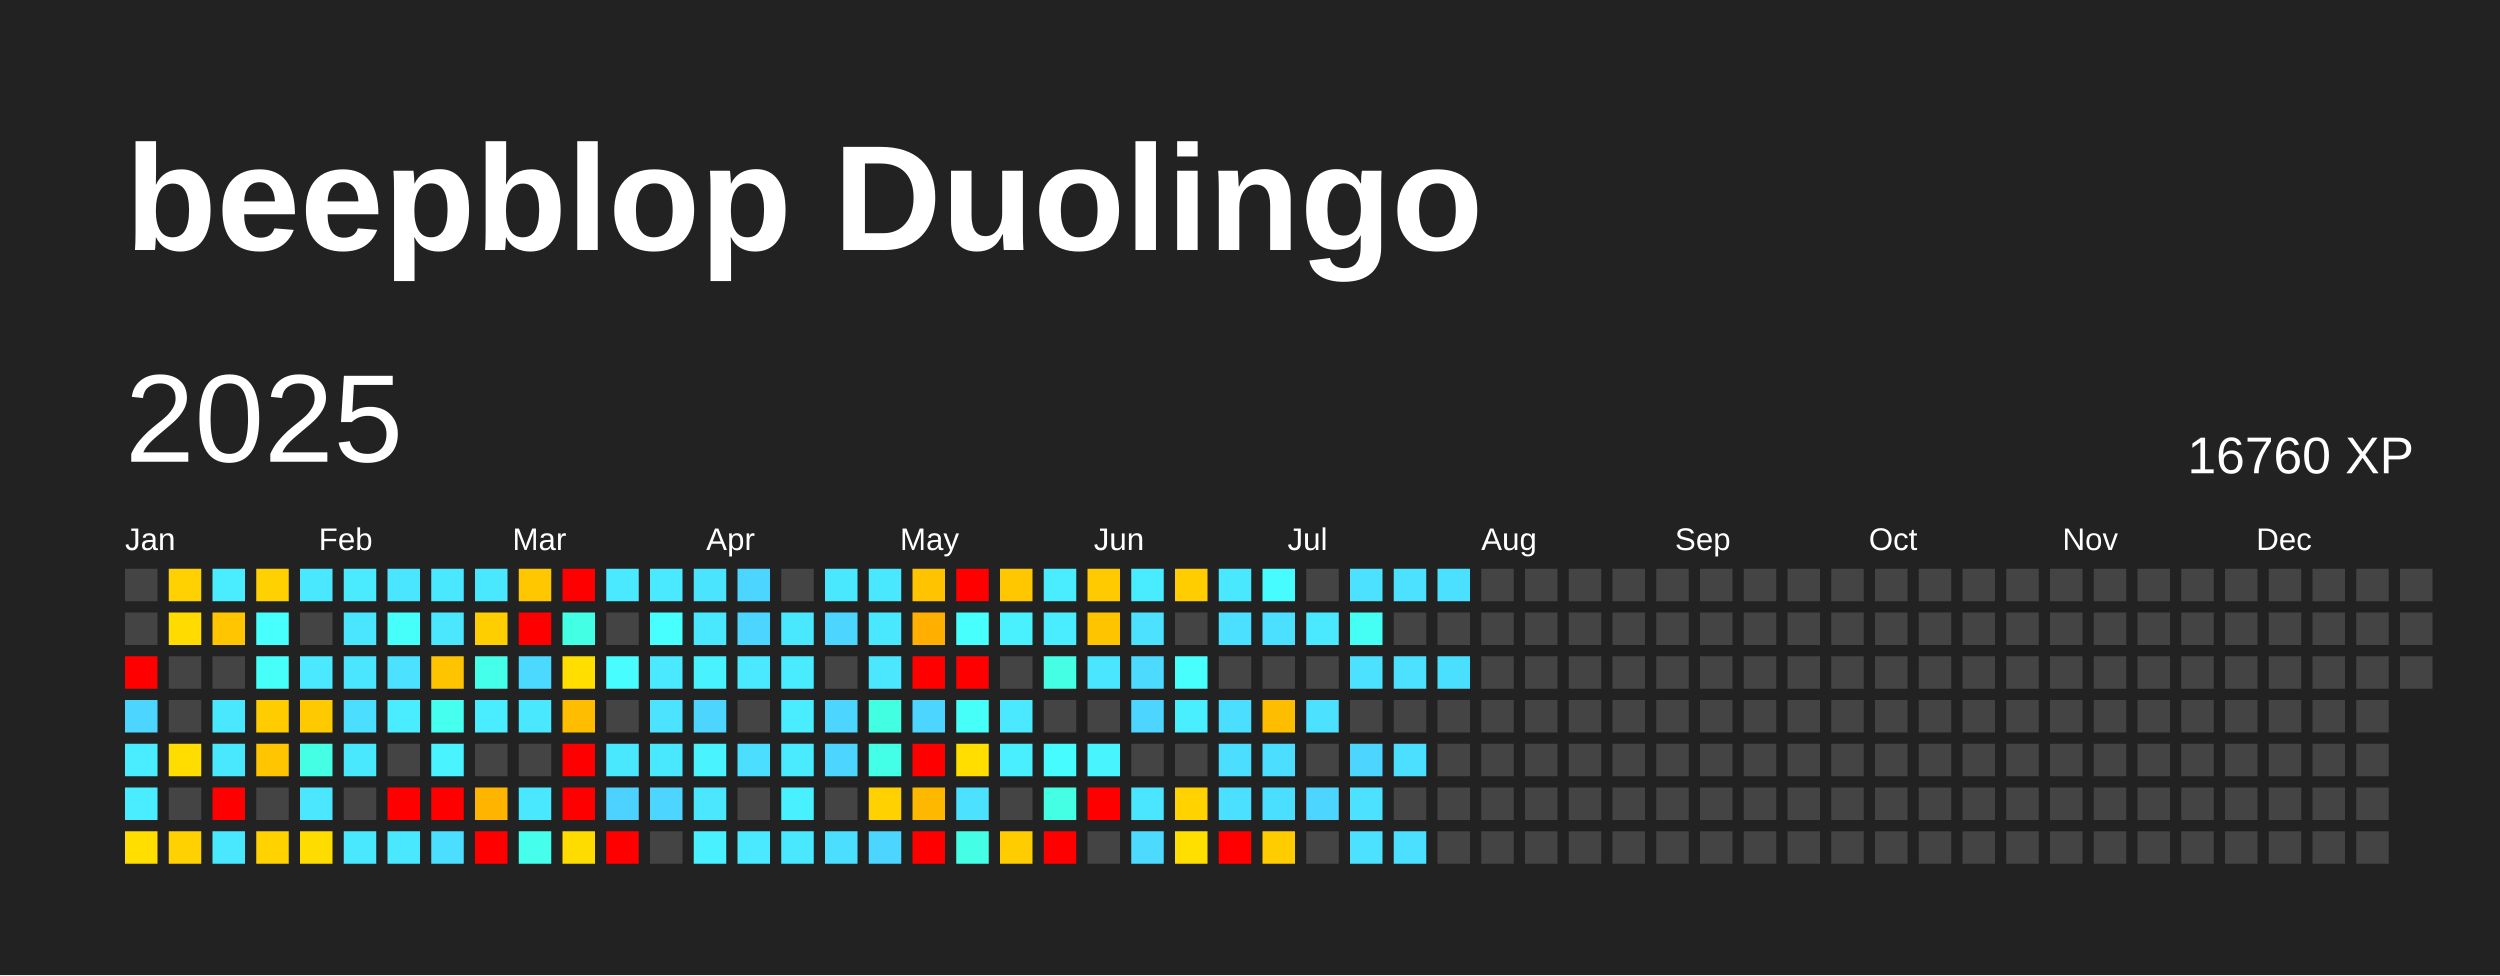
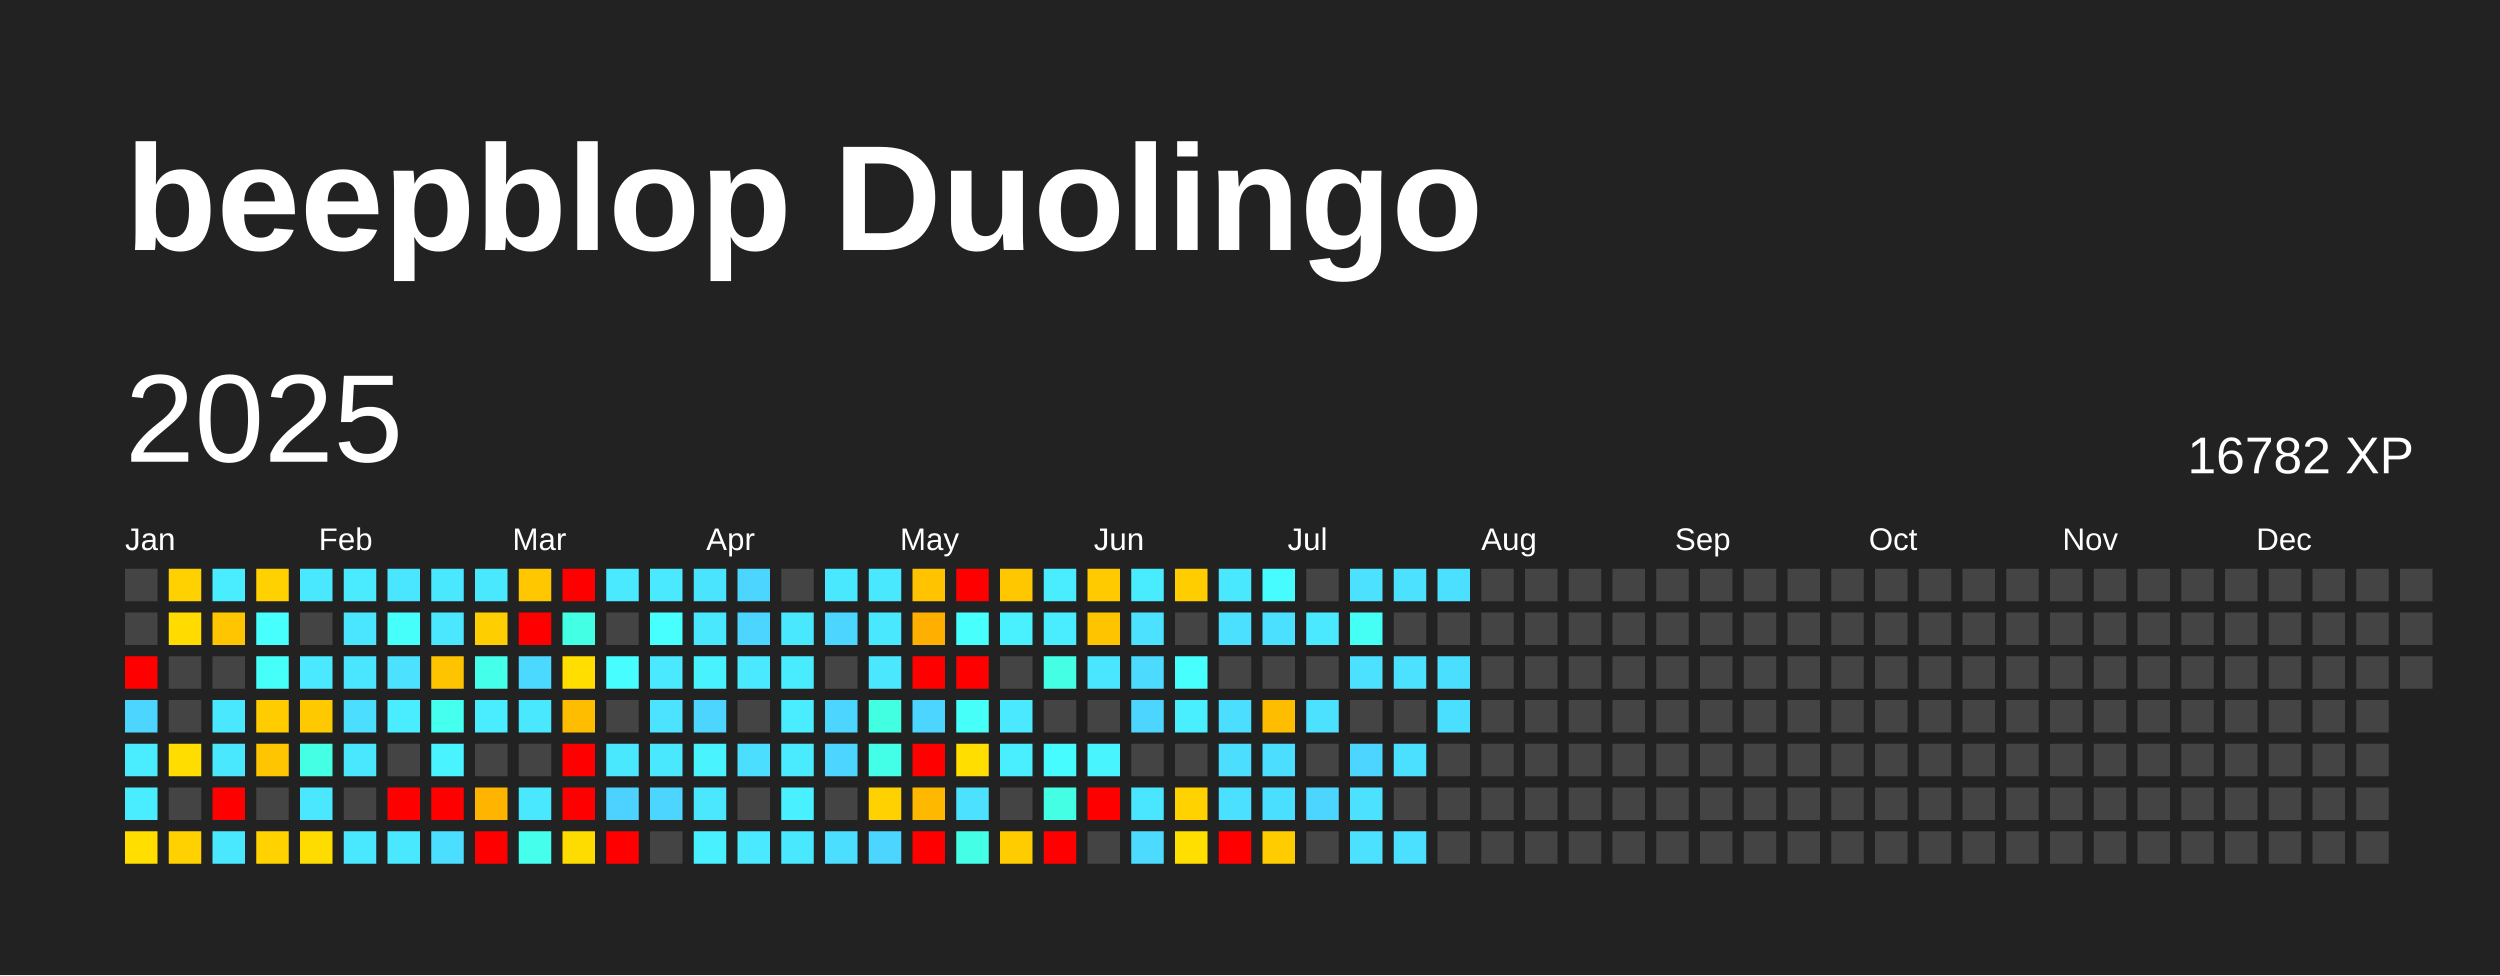
<svg xmlns="http://www.w3.org/2000/svg" baseProfile="full" height="78mm" version="1.1" viewBox="0,0,200,78" width="200mm">
  <defs />
  <rect fill="#222222" height="78" width="200" x="0" y="0" />
  <text fill="#FFFFFF" style="font-size:12px; font-family:Arial; font-weight:bold;" x="10" y="20">beepblop Duolingo</text>
  <text dominant-baseline="hanging" fill="#FFFFFF" style="font-size:10.0px; font-family:Arial;" x="10" y="30">2025</text>
-   <text dominant-baseline="hanging" fill="#FFFFFF" style="font-size:4.125px; font-family:Arial;" x="175" y="35">16760 XP</text>
+   <text dominant-baseline="hanging" fill="#FFFFFF" style="font-size:4.125px; font-family:Arial;" x="175" y="35">16782 XP</text>
  <text fill="#FFFFFF" style="font-size:2.5px; font-family:Arial" x="10.0" y="44">Jan</text>
  <text fill="#FFFFFF" style="font-size:2.5px; font-family:Arial" x="25.5" y="44">Feb</text>
  <text fill="#FFFFFF" style="font-size:2.5px; font-family:Arial" x="41.0" y="44">Mar</text>
  <text fill="#FFFFFF" style="font-size:2.5px; font-family:Arial" x="56.5" y="44">Apr</text>
  <text fill="#FFFFFF" style="font-size:2.5px; font-family:Arial" x="72.0" y="44">May</text>
  <text fill="#FFFFFF" style="font-size:2.5px; font-family:Arial" x="87.5" y="44">Jun</text>
  <text fill="#FFFFFF" style="font-size:2.5px; font-family:Arial" x="103.0" y="44">Jul</text>
  <text fill="#FFFFFF" style="font-size:2.5px; font-family:Arial" x="118.5" y="44">Aug</text>
  <text fill="#FFFFFF" style="font-size:2.5px; font-family:Arial" x="134.0" y="44">Sep</text>
  <text fill="#FFFFFF" style="font-size:2.5px; font-family:Arial" x="149.5" y="44">Oct</text>
  <text fill="#FFFFFF" style="font-size:2.5px; font-family:Arial" x="165.0" y="44">Nov</text>
  <text fill="#FFFFFF" style="font-size:2.5px; font-family:Arial" x="180.5" y="44">Dec</text>
  <rect fill="#444444" height="2.6" width="2.6" x="10.0" y="45.5" />
  <rect fill="#444444" height="2.6" width="2.6" x="10.0" y="49.0" />
  <rect fill="red" height="2.6" width="2.6" x="10.0" y="52.5" />
  <rect fill="#4cd6ff" height="2.6" width="2.6" x="10.0" y="56.0" />
  <rect fill="#49edff" height="2.6" width="2.6" x="10.0" y="59.5" />
  <rect fill="#49edff" height="2.6" width="2.6" x="10.0" y="63.0" />
  <rect fill="#ffde00" height="2.6" width="2.6" x="10.0" y="66.5" />
  <rect fill="#ffd100" height="2.6" width="2.6" x="13.5" y="45.5" />
  <rect fill="#ffdb00" height="2.6" width="2.6" x="13.5" y="49.0" />
  <rect fill="#444444" height="2.6" width="2.6" x="13.5" y="52.5" />
  <rect fill="#444444" height="2.6" width="2.6" x="13.5" y="56.0" />
  <rect fill="#ffdd00" height="2.6" width="2.6" x="13.5" y="59.5" />
  <rect fill="#444444" height="2.6" width="2.6" x="13.5" y="63.0" />
  <rect fill="#ffd100" height="2.6" width="2.6" x="13.5" y="66.5" />
  <rect fill="#49edff" height="2.6" width="2.6" x="17.0" y="45.5" />
  <rect fill="#ffc500" height="2.6" width="2.6" x="17.0" y="49.0" />
  <rect fill="#444444" height="2.6" width="2.6" x="17.0" y="52.5" />
  <rect fill="#4ae8ff" height="2.6" width="2.6" x="17.0" y="56.0" />
  <rect fill="#4ae8ff" height="2.6" width="2.6" x="17.0" y="59.5" />
  <rect fill="red" height="2.6" width="2.6" x="17.0" y="63.0" />
  <rect fill="#4ae8ff" height="2.6" width="2.6" x="17.0" y="66.5" />
  <rect fill="#ffd100" height="2.6" width="2.6" x="20.5" y="45.5" />
  <rect fill="#47fffc" height="2.6" width="2.6" x="20.5" y="49.0" />
  <rect fill="#46fff9" height="2.6" width="2.6" x="20.5" y="52.5" />
  <rect fill="#ffcc00" height="2.6" width="2.6" x="20.5" y="56.0" />
  <rect fill="#ffc500" height="2.6" width="2.6" x="20.5" y="59.5" />
  <rect fill="#444444" height="2.6" width="2.6" x="20.5" y="63.0" />
  <rect fill="#ffd200" height="2.6" width="2.6" x="20.5" y="66.5" />
  <rect fill="#4ae8ff" height="2.6" width="2.6" x="24.0" y="45.5" />
  <rect fill="#444444" height="2.6" width="2.6" x="24.0" y="49.0" />
  <rect fill="#4ae9ff" height="2.6" width="2.6" x="24.0" y="52.5" />
  <rect fill="#ffc900" height="2.6" width="2.6" x="24.0" y="56.0" />
  <rect fill="#44ffe4" height="2.6" width="2.6" x="24.0" y="59.5" />
  <rect fill="#4ae7ff" height="2.6" width="2.6" x="24.0" y="63.0" />
  <rect fill="#ffdc00" height="2.6" width="2.6" x="24.0" y="66.5" />
  <rect fill="#4aebff" height="2.6" width="2.6" x="27.5" y="45.5" />
  <rect fill="#4ae5ff" height="2.6" width="2.6" x="27.5" y="49.0" />
  <rect fill="#4ae6ff" height="2.6" width="2.6" x="27.5" y="52.5" />
  <rect fill="#4bdeff" height="2.6" width="2.6" x="27.5" y="56.0" />
  <rect fill="#4ae8ff" height="2.6" width="2.6" x="27.5" y="59.5" />
  <rect fill="#444444" height="2.6" width="2.6" x="27.5" y="63.0" />
  <rect fill="#4ae8ff" height="2.6" width="2.6" x="27.5" y="66.5" />
  <rect fill="#4ae5ff" height="2.6" width="2.6" x="31.0" y="45.5" />
  <rect fill="#46fffb" height="2.6" width="2.6" x="31.0" y="49.0" />
  <rect fill="#4be1ff" height="2.6" width="2.6" x="31.0" y="52.5" />
  <rect fill="#4aecff" height="2.6" width="2.6" x="31.0" y="56.0" />
  <rect fill="#444444" height="2.6" width="2.6" x="31.0" y="59.5" />
  <rect fill="red" height="2.6" width="2.6" x="31.0" y="63.0" />
  <rect fill="#4ae8ff" height="2.6" width="2.6" x="31.0" y="66.5" />
  <rect fill="#4ae8ff" height="2.6" width="2.6" x="34.5" y="45.5" />
  <rect fill="#4ae7ff" height="2.6" width="2.6" x="34.5" y="49.0" />
  <rect fill="#ffc400" height="2.6" width="2.6" x="34.5" y="52.5" />
  <rect fill="#45ffef" height="2.6" width="2.6" x="34.5" y="56.0" />
  <rect fill="#49f3ff" height="2.6" width="2.6" x="34.5" y="59.5" />
  <rect fill="red" height="2.6" width="2.6" x="34.5" y="63.0" />
  <rect fill="#4bdeff" height="2.6" width="2.6" x="34.5" y="66.5" />
  <rect fill="#4ae8ff" height="2.6" width="2.6" x="38.0" y="45.5" />
  <rect fill="#ffce00" height="2.6" width="2.6" x="38.0" y="49.0" />
  <rect fill="#44ffea" height="2.6" width="2.6" x="38.0" y="52.5" />
  <rect fill="#49edff" height="2.6" width="2.6" x="38.0" y="56.0" />
  <rect fill="#444444" height="2.6" width="2.6" x="38.0" y="59.5" />
  <rect fill="#ffb400" height="2.6" width="2.6" x="38.0" y="63.0" />
  <rect fill="red" height="2.6" width="2.6" x="38.0" y="66.5" />
  <rect fill="#ffc700" height="2.6" width="2.6" x="41.5" y="45.5" />
  <rect fill="red" height="2.6" width="2.6" x="41.5" y="49.0" />
  <rect fill="#4cd9ff" height="2.6" width="2.6" x="41.5" y="52.5" />
  <rect fill="#4ae8ff" height="2.6" width="2.6" x="41.5" y="56.0" />
  <rect fill="#444444" height="2.6" width="2.6" x="41.5" y="59.5" />
  <rect fill="#4ae8ff" height="2.6" width="2.6" x="41.5" y="63.0" />
  <rect fill="#45ffec" height="2.6" width="2.6" x="41.5" y="66.5" />
  <rect fill="red" height="2.6" width="2.6" x="45.0" y="45.5" />
  <rect fill="#43ffe3" height="2.6" width="2.6" x="45.0" y="49.0" />
  <rect fill="#ffde00" height="2.6" width="2.6" x="45.0" y="52.5" />
  <rect fill="#ffbd00" height="2.6" width="2.6" x="45.0" y="56.0" />
  <rect fill="red" height="2.6" width="2.6" x="45.0" y="59.5" />
  <rect fill="red" height="2.6" width="2.6" x="45.0" y="63.0" />
  <rect fill="#ffdc00" height="2.6" width="2.6" x="45.0" y="66.5" />
  <rect fill="#4ae9ff" height="2.6" width="2.6" x="48.5" y="45.5" />
  <rect fill="#444444" height="2.6" width="2.6" x="48.5" y="49.0" />
  <rect fill="#47fdff" height="2.6" width="2.6" x="48.5" y="52.5" />
  <rect fill="#444444" height="2.6" width="2.6" x="48.5" y="56.0" />
  <rect fill="#4ae8ff" height="2.6" width="2.6" x="48.5" y="59.5" />
  <rect fill="#4dd2ff" height="2.6" width="2.6" x="48.5" y="63.0" />
  <rect fill="red" height="2.6" width="2.6" x="48.5" y="66.5" />
  <rect fill="#4ae9ff" height="2.6" width="2.6" x="52.0" y="45.5" />
  <rect fill="#47ffff" height="2.6" width="2.6" x="52.0" y="49.0" />
  <rect fill="#4ae9ff" height="2.6" width="2.6" x="52.0" y="52.5" />
  <rect fill="#4be3ff" height="2.6" width="2.6" x="52.0" y="56.0" />
  <rect fill="#4ae8ff" height="2.6" width="2.6" x="52.0" y="59.5" />
  <rect fill="#4cd6ff" height="2.6" width="2.6" x="52.0" y="63.0" />
  <rect fill="#444444" height="2.6" width="2.6" x="52.0" y="66.5" />
  <rect fill="#4be4ff" height="2.6" width="2.6" x="55.5" y="45.5" />
  <rect fill="#4ae8ff" height="2.6" width="2.6" x="55.5" y="49.0" />
  <rect fill="#49f2ff" height="2.6" width="2.6" x="55.5" y="52.5" />
  <rect fill="#4cd6ff" height="2.6" width="2.6" x="55.5" y="56.0" />
  <rect fill="#49f3ff" height="2.6" width="2.6" x="55.5" y="59.5" />
  <rect fill="#4ae7ff" height="2.6" width="2.6" x="55.5" y="63.0" />
  <rect fill="#49f0ff" height="2.6" width="2.6" x="55.5" y="66.5" />
  <rect fill="#4cd6ff" height="2.6" width="2.6" x="59.0" y="45.5" />
  <rect fill="#4cd6ff" height="2.6" width="2.6" x="59.0" y="49.0" />
  <rect fill="#4ae9ff" height="2.6" width="2.6" x="59.0" y="52.5" />
  <rect fill="#444444" height="2.6" width="2.6" x="59.0" y="56.0" />
  <rect fill="#4bdeff" height="2.6" width="2.6" x="59.0" y="59.5" />
  <rect fill="#444444" height="2.6" width="2.6" x="59.0" y="63.0" />
  <rect fill="#4ae9ff" height="2.6" width="2.6" x="59.0" y="66.5" />
  <rect fill="#444444" height="2.6" width="2.6" x="62.5" y="45.5" />
  <rect fill="#4ae8ff" height="2.6" width="2.6" x="62.5" y="49.0" />
  <rect fill="#49ecff" height="2.6" width="2.6" x="62.5" y="52.5" />
  <rect fill="#4aecff" height="2.6" width="2.6" x="62.5" y="56.0" />
  <rect fill="#4aebff" height="2.6" width="2.6" x="62.5" y="59.5" />
  <rect fill="#49f0ff" height="2.6" width="2.6" x="62.5" y="63.0" />
  <rect fill="#4ae8ff" height="2.6" width="2.6" x="62.5" y="66.5" />
  <rect fill="#4ae8ff" height="2.6" width="2.6" x="66.0" y="45.5" />
  <rect fill="#4cd6ff" height="2.6" width="2.6" x="66.0" y="49.0" />
  <rect fill="#444444" height="2.6" width="2.6" x="66.0" y="52.5" />
  <rect fill="#4cd6ff" height="2.6" width="2.6" x="66.0" y="56.0" />
  <rect fill="#4cd6ff" height="2.6" width="2.6" x="66.0" y="59.5" />
  <rect fill="#444444" height="2.6" width="2.6" x="66.0" y="63.0" />
  <rect fill="#4bdeff" height="2.6" width="2.6" x="66.0" y="66.5" />
  <rect fill="#4ae8ff" height="2.6" width="2.6" x="69.5" y="45.5" />
  <rect fill="#4ae8ff" height="2.6" width="2.6" x="69.5" y="49.0" />
  <rect fill="#4ae7ff" height="2.6" width="2.6" x="69.5" y="52.5" />
  <rect fill="#43ffe2" height="2.6" width="2.6" x="69.5" y="56.0" />
  <rect fill="#44ffe8" height="2.6" width="2.6" x="69.5" y="59.5" />
  <rect fill="#ffd100" height="2.6" width="2.6" x="69.5" y="63.0" />
  <rect fill="#4cd6ff" height="2.6" width="2.6" x="69.5" y="66.5" />
  <rect fill="#ffc300" height="2.6" width="2.6" x="73.0" y="45.5" />
  <rect fill="#ffaf00" height="2.6" width="2.6" x="73.0" y="49.0" />
  <rect fill="red" height="2.6" width="2.6" x="73.0" y="52.5" />
  <rect fill="#4cd6ff" height="2.6" width="2.6" x="73.0" y="56.0" />
  <rect fill="red" height="2.6" width="2.6" x="73.0" y="59.5" />
  <rect fill="#ffb800" height="2.6" width="2.6" x="73.0" y="63.0" />
  <rect fill="red" height="2.6" width="2.6" x="73.0" y="66.5" />
  <rect fill="red" height="2.6" width="2.6" x="76.5" y="45.5" />
  <rect fill="#47fffc" height="2.6" width="2.6" x="76.5" y="49.0" />
  <rect fill="red" height="2.6" width="2.6" x="76.5" y="52.5" />
  <rect fill="#46fff8" height="2.6" width="2.6" x="76.5" y="56.0" />
  <rect fill="#ffde00" height="2.6" width="2.6" x="76.5" y="59.5" />
  <rect fill="#4be1ff" height="2.6" width="2.6" x="76.5" y="63.0" />
  <rect fill="#44ffe6" height="2.6" width="2.6" x="76.5" y="66.5" />
  <rect fill="#ffc700" height="2.6" width="2.6" x="80.0" y="45.5" />
  <rect fill="#49f1ff" height="2.6" width="2.6" x="80.0" y="49.0" />
  <rect fill="#444444" height="2.6" width="2.6" x="80.0" y="52.5" />
  <rect fill="#4ae9ff" height="2.6" width="2.6" x="80.0" y="56.0" />
  <rect fill="#49efff" height="2.6" width="2.6" x="80.0" y="59.5" />
  <rect fill="#444444" height="2.6" width="2.6" x="80.0" y="63.0" />
  <rect fill="#ffcc00" height="2.6" width="2.6" x="80.0" y="66.5" />
  <rect fill="#4aecff" height="2.6" width="2.6" x="83.5" y="45.5" />
  <rect fill="#4aecff" height="2.6" width="2.6" x="83.5" y="49.0" />
  <rect fill="#44ffe4" height="2.6" width="2.6" x="83.5" y="52.5" />
  <rect fill="#444444" height="2.6" width="2.6" x="83.5" y="56.0" />
  <rect fill="#47fcff" height="2.6" width="2.6" x="83.5" y="59.5" />
  <rect fill="#44ffe4" height="2.6" width="2.6" x="83.5" y="63.0" />
  <rect fill="red" height="2.6" width="2.6" x="83.5" y="66.5" />
  <rect fill="#ffca00" height="2.6" width="2.6" x="87.0" y="45.5" />
  <rect fill="#ffc400" height="2.6" width="2.6" x="87.0" y="49.0" />
  <rect fill="#4ae5ff" height="2.6" width="2.6" x="87.0" y="52.5" />
  <rect fill="#444444" height="2.6" width="2.6" x="87.0" y="56.0" />
  <rect fill="#48f5ff" height="2.6" width="2.6" x="87.0" y="59.5" />
  <rect fill="red" height="2.6" width="2.6" x="87.0" y="63.0" />
  <rect fill="#444444" height="2.6" width="2.6" x="87.0" y="66.5" />
  <rect fill="#49ecff" height="2.6" width="2.6" x="90.5" y="45.5" />
  <rect fill="#4be1ff" height="2.6" width="2.6" x="90.5" y="49.0" />
  <rect fill="#4cdaff" height="2.6" width="2.6" x="90.5" y="52.5" />
  <rect fill="#4cd6ff" height="2.6" width="2.6" x="90.5" y="56.0" />
  <rect fill="#444444" height="2.6" width="2.6" x="90.5" y="59.5" />
  <rect fill="#4ae5ff" height="2.6" width="2.6" x="90.5" y="63.0" />
  <rect fill="#4cdaff" height="2.6" width="2.6" x="90.5" y="66.5" />
  <rect fill="#ffcd00" height="2.6" width="2.6" x="94.0" y="45.5" />
  <rect fill="#444444" height="2.6" width="2.6" x="94.0" y="49.0" />
  <rect fill="#47fffd" height="2.6" width="2.6" x="94.0" y="52.5" />
  <rect fill="#49efff" height="2.6" width="2.6" x="94.0" y="56.0" />
  <rect fill="#444444" height="2.6" width="2.6" x="94.0" y="59.5" />
  <rect fill="#ffd200" height="2.6" width="2.6" x="94.0" y="63.0" />
  <rect fill="#ffdf00" height="2.6" width="2.6" x="94.0" y="66.5" />
  <rect fill="#4ae8ff" height="2.6" width="2.6" x="97.5" y="45.5" />
  <rect fill="#4be0ff" height="2.6" width="2.6" x="97.5" y="49.0" />
  <rect fill="#444444" height="2.6" width="2.6" x="97.5" y="52.5" />
  <rect fill="#4bdeff" height="2.6" width="2.6" x="97.5" y="56.0" />
  <rect fill="#4bdeff" height="2.6" width="2.6" x="97.5" y="59.5" />
  <rect fill="#4be0ff" height="2.6" width="2.6" x="97.5" y="63.0" />
  <rect fill="red" height="2.6" width="2.6" x="97.5" y="66.5" />
  <rect fill="#47fcff" height="2.6" width="2.6" x="101.0" y="45.5" />
  <rect fill="#4be0ff" height="2.6" width="2.6" x="101.0" y="49.0" />
  <rect fill="#444444" height="2.6" width="2.6" x="101.0" y="52.5" />
  <rect fill="#ffbd00" height="2.6" width="2.6" x="101.0" y="56.0" />
  <rect fill="#4bdeff" height="2.6" width="2.6" x="101.0" y="59.5" />
  <rect fill="#4bdfff" height="2.6" width="2.6" x="101.0" y="63.0" />
  <rect fill="#ffcc00" height="2.6" width="2.6" x="101.0" y="66.5" />
  <rect fill="#444444" height="2.6" width="2.6" x="104.5" y="45.5" />
  <rect fill="#4ae9ff" height="2.6" width="2.6" x="104.5" y="49.0" />
  <rect fill="#444444" height="2.6" width="2.6" x="104.5" y="52.5" />
  <rect fill="#4be1ff" height="2.6" width="2.6" x="104.5" y="56.0" />
  <rect fill="#444444" height="2.6" width="2.6" x="104.5" y="59.5" />
  <rect fill="#4cd6ff" height="2.6" width="2.6" x="104.5" y="63.0" />
  <rect fill="#444444" height="2.6" width="2.6" x="104.5" y="66.5" />
  <rect fill="#4be1ff" height="2.6" width="2.6" x="108.0" y="45.5" />
  <rect fill="#46fff4" height="2.6" width="2.6" x="108.0" y="49.0" />
  <rect fill="#4be1ff" height="2.6" width="2.6" x="108.0" y="52.5" />
  <rect fill="#444444" height="2.6" width="2.6" x="108.0" y="56.0" />
  <rect fill="#4cd6ff" height="2.6" width="2.6" x="108.0" y="59.5" />
  <rect fill="#4be1ff" height="2.6" width="2.6" x="108.0" y="63.0" />
  <rect fill="#4be1ff" height="2.6" width="2.6" x="108.0" y="66.5" />
  <rect fill="#4be1ff" height="2.6" width="2.6" x="111.5" y="45.5" />
  <rect fill="#444444" height="2.6" width="2.6" x="111.5" y="49.0" />
  <rect fill="#4be1ff" height="2.6" width="2.6" x="111.5" y="52.5" />
  <rect fill="#444444" height="2.6" width="2.6" x="111.5" y="56.0" />
  <rect fill="#4be0ff" height="2.6" width="2.6" x="111.5" y="59.5" />
  <rect fill="#444444" height="2.6" width="2.6" x="111.5" y="63.0" />
  <rect fill="#4be0ff" height="2.6" width="2.6" x="111.5" y="66.5" />
  <rect fill="#4be0ff" height="2.6" width="2.6" x="115.0" y="45.5" />
  <rect fill="#444444" height="2.6" width="2.6" x="115.0" y="49.0" />
  <rect fill="#4bdfff" height="2.6" width="2.6" x="115.0" y="52.5" />
-   <rect fill="#444444" height="2.6" width="2.6" x="115.0" y="56.0" />
+   <rect fill="#4bdfff" height="2.6" width="2.6" x="115.0" y="56.0" />
  <rect fill="#444444" height="2.6" width="2.6" x="115.0" y="59.5" />
  <rect fill="#444444" height="2.6" width="2.6" x="115.0" y="63.0" />
  <rect fill="#444444" height="2.6" width="2.6" x="115.0" y="66.5" />
  <rect fill="#444444" height="2.6" width="2.6" x="118.5" y="45.5" />
  <rect fill="#444444" height="2.6" width="2.6" x="118.5" y="49.0" />
  <rect fill="#444444" height="2.6" width="2.6" x="118.5" y="52.5" />
  <rect fill="#444444" height="2.6" width="2.6" x="118.5" y="56.0" />
  <rect fill="#444444" height="2.6" width="2.6" x="118.5" y="59.5" />
  <rect fill="#444444" height="2.6" width="2.6" x="118.5" y="63.0" />
  <rect fill="#444444" height="2.6" width="2.6" x="118.5" y="66.5" />
  <rect fill="#444444" height="2.6" width="2.6" x="122.0" y="45.5" />
  <rect fill="#444444" height="2.6" width="2.6" x="122.0" y="49.0" />
  <rect fill="#444444" height="2.6" width="2.6" x="122.0" y="52.5" />
  <rect fill="#444444" height="2.6" width="2.6" x="122.0" y="56.0" />
  <rect fill="#444444" height="2.6" width="2.6" x="122.0" y="59.5" />
  <rect fill="#444444" height="2.6" width="2.6" x="122.0" y="63.0" />
  <rect fill="#444444" height="2.6" width="2.6" x="122.0" y="66.5" />
  <rect fill="#444444" height="2.6" width="2.6" x="125.5" y="45.5" />
  <rect fill="#444444" height="2.6" width="2.6" x="125.5" y="49.0" />
  <rect fill="#444444" height="2.6" width="2.6" x="125.5" y="52.5" />
  <rect fill="#444444" height="2.6" width="2.6" x="125.5" y="56.0" />
  <rect fill="#444444" height="2.6" width="2.6" x="125.5" y="59.5" />
  <rect fill="#444444" height="2.6" width="2.6" x="125.5" y="63.0" />
  <rect fill="#444444" height="2.6" width="2.6" x="125.5" y="66.5" />
  <rect fill="#444444" height="2.6" width="2.6" x="129.0" y="45.5" />
  <rect fill="#444444" height="2.6" width="2.6" x="129.0" y="49.0" />
  <rect fill="#444444" height="2.6" width="2.6" x="129.0" y="52.5" />
  <rect fill="#444444" height="2.6" width="2.6" x="129.0" y="56.0" />
  <rect fill="#444444" height="2.6" width="2.6" x="129.0" y="59.5" />
  <rect fill="#444444" height="2.6" width="2.6" x="129.0" y="63.0" />
  <rect fill="#444444" height="2.6" width="2.6" x="129.0" y="66.5" />
  <rect fill="#444444" height="2.6" width="2.6" x="132.5" y="45.5" />
  <rect fill="#444444" height="2.6" width="2.6" x="132.5" y="49.0" />
  <rect fill="#444444" height="2.6" width="2.6" x="132.5" y="52.5" />
  <rect fill="#444444" height="2.6" width="2.6" x="132.5" y="56.0" />
  <rect fill="#444444" height="2.6" width="2.6" x="132.5" y="59.5" />
  <rect fill="#444444" height="2.6" width="2.6" x="132.5" y="63.0" />
  <rect fill="#444444" height="2.6" width="2.6" x="132.5" y="66.5" />
  <rect fill="#444444" height="2.6" width="2.6" x="136.0" y="45.5" />
  <rect fill="#444444" height="2.6" width="2.6" x="136.0" y="49.0" />
  <rect fill="#444444" height="2.6" width="2.6" x="136.0" y="52.5" />
  <rect fill="#444444" height="2.6" width="2.6" x="136.0" y="56.0" />
  <rect fill="#444444" height="2.6" width="2.6" x="136.0" y="59.5" />
  <rect fill="#444444" height="2.6" width="2.6" x="136.0" y="63.0" />
  <rect fill="#444444" height="2.6" width="2.6" x="136.0" y="66.5" />
  <rect fill="#444444" height="2.6" width="2.6" x="139.5" y="45.5" />
  <rect fill="#444444" height="2.6" width="2.6" x="139.5" y="49.0" />
  <rect fill="#444444" height="2.6" width="2.6" x="139.5" y="52.5" />
  <rect fill="#444444" height="2.6" width="2.6" x="139.5" y="56.0" />
  <rect fill="#444444" height="2.6" width="2.6" x="139.5" y="59.5" />
  <rect fill="#444444" height="2.6" width="2.6" x="139.5" y="63.0" />
  <rect fill="#444444" height="2.6" width="2.6" x="139.5" y="66.5" />
  <rect fill="#444444" height="2.6" width="2.6" x="143.0" y="45.5" />
  <rect fill="#444444" height="2.6" width="2.6" x="143.0" y="49.0" />
  <rect fill="#444444" height="2.6" width="2.6" x="143.0" y="52.5" />
  <rect fill="#444444" height="2.6" width="2.6" x="143.0" y="56.0" />
  <rect fill="#444444" height="2.6" width="2.6" x="143.0" y="59.5" />
  <rect fill="#444444" height="2.6" width="2.6" x="143.0" y="63.0" />
  <rect fill="#444444" height="2.6" width="2.6" x="143.0" y="66.5" />
  <rect fill="#444444" height="2.6" width="2.6" x="146.5" y="45.5" />
  <rect fill="#444444" height="2.6" width="2.6" x="146.5" y="49.0" />
  <rect fill="#444444" height="2.6" width="2.6" x="146.5" y="52.5" />
  <rect fill="#444444" height="2.6" width="2.6" x="146.5" y="56.0" />
  <rect fill="#444444" height="2.6" width="2.6" x="146.5" y="59.5" />
  <rect fill="#444444" height="2.6" width="2.6" x="146.5" y="63.0" />
  <rect fill="#444444" height="2.6" width="2.6" x="146.5" y="66.5" />
  <rect fill="#444444" height="2.6" width="2.6" x="150.0" y="45.5" />
  <rect fill="#444444" height="2.6" width="2.6" x="150.0" y="49.0" />
  <rect fill="#444444" height="2.6" width="2.6" x="150.0" y="52.5" />
  <rect fill="#444444" height="2.6" width="2.6" x="150.0" y="56.0" />
  <rect fill="#444444" height="2.6" width="2.6" x="150.0" y="59.5" />
  <rect fill="#444444" height="2.6" width="2.6" x="150.0" y="63.0" />
  <rect fill="#444444" height="2.6" width="2.6" x="150.0" y="66.5" />
  <rect fill="#444444" height="2.6" width="2.6" x="153.5" y="45.5" />
  <rect fill="#444444" height="2.6" width="2.6" x="153.5" y="49.0" />
  <rect fill="#444444" height="2.6" width="2.6" x="153.5" y="52.5" />
  <rect fill="#444444" height="2.6" width="2.6" x="153.5" y="56.0" />
  <rect fill="#444444" height="2.6" width="2.6" x="153.5" y="59.5" />
  <rect fill="#444444" height="2.6" width="2.6" x="153.5" y="63.0" />
  <rect fill="#444444" height="2.6" width="2.6" x="153.5" y="66.5" />
  <rect fill="#444444" height="2.6" width="2.6" x="157.0" y="45.5" />
  <rect fill="#444444" height="2.6" width="2.6" x="157.0" y="49.0" />
  <rect fill="#444444" height="2.6" width="2.6" x="157.0" y="52.5" />
  <rect fill="#444444" height="2.6" width="2.6" x="157.0" y="56.0" />
  <rect fill="#444444" height="2.6" width="2.6" x="157.0" y="59.5" />
  <rect fill="#444444" height="2.6" width="2.6" x="157.0" y="63.0" />
  <rect fill="#444444" height="2.6" width="2.6" x="157.0" y="66.5" />
  <rect fill="#444444" height="2.6" width="2.6" x="160.5" y="45.5" />
  <rect fill="#444444" height="2.6" width="2.6" x="160.5" y="49.0" />
  <rect fill="#444444" height="2.6" width="2.6" x="160.5" y="52.5" />
  <rect fill="#444444" height="2.6" width="2.6" x="160.5" y="56.0" />
  <rect fill="#444444" height="2.6" width="2.6" x="160.5" y="59.5" />
  <rect fill="#444444" height="2.6" width="2.6" x="160.5" y="63.0" />
  <rect fill="#444444" height="2.6" width="2.6" x="160.5" y="66.5" />
  <rect fill="#444444" height="2.6" width="2.6" x="164.0" y="45.5" />
  <rect fill="#444444" height="2.6" width="2.6" x="164.0" y="49.0" />
  <rect fill="#444444" height="2.6" width="2.6" x="164.0" y="52.5" />
  <rect fill="#444444" height="2.6" width="2.6" x="164.0" y="56.0" />
  <rect fill="#444444" height="2.6" width="2.6" x="164.0" y="59.5" />
  <rect fill="#444444" height="2.6" width="2.6" x="164.0" y="63.0" />
  <rect fill="#444444" height="2.6" width="2.6" x="164.0" y="66.5" />
  <rect fill="#444444" height="2.6" width="2.6" x="167.5" y="45.5" />
  <rect fill="#444444" height="2.6" width="2.6" x="167.5" y="49.0" />
  <rect fill="#444444" height="2.6" width="2.6" x="167.5" y="52.5" />
  <rect fill="#444444" height="2.6" width="2.6" x="167.5" y="56.0" />
  <rect fill="#444444" height="2.6" width="2.6" x="167.5" y="59.5" />
  <rect fill="#444444" height="2.6" width="2.6" x="167.5" y="63.0" />
  <rect fill="#444444" height="2.6" width="2.6" x="167.5" y="66.5" />
  <rect fill="#444444" height="2.6" width="2.6" x="171.0" y="45.5" />
  <rect fill="#444444" height="2.6" width="2.6" x="171.0" y="49.0" />
  <rect fill="#444444" height="2.6" width="2.6" x="171.0" y="52.5" />
  <rect fill="#444444" height="2.6" width="2.6" x="171.0" y="56.0" />
  <rect fill="#444444" height="2.6" width="2.6" x="171.0" y="59.5" />
  <rect fill="#444444" height="2.6" width="2.6" x="171.0" y="63.0" />
  <rect fill="#444444" height="2.6" width="2.6" x="171.0" y="66.5" />
  <rect fill="#444444" height="2.6" width="2.6" x="174.5" y="45.5" />
  <rect fill="#444444" height="2.6" width="2.6" x="174.5" y="49.0" />
  <rect fill="#444444" height="2.6" width="2.6" x="174.5" y="52.5" />
  <rect fill="#444444" height="2.6" width="2.6" x="174.5" y="56.0" />
  <rect fill="#444444" height="2.6" width="2.6" x="174.5" y="59.5" />
  <rect fill="#444444" height="2.6" width="2.6" x="174.5" y="63.0" />
  <rect fill="#444444" height="2.6" width="2.6" x="174.5" y="66.5" />
  <rect fill="#444444" height="2.6" width="2.6" x="178.0" y="45.5" />
  <rect fill="#444444" height="2.6" width="2.6" x="178.0" y="49.0" />
  <rect fill="#444444" height="2.6" width="2.6" x="178.0" y="52.5" />
  <rect fill="#444444" height="2.6" width="2.6" x="178.0" y="56.0" />
  <rect fill="#444444" height="2.6" width="2.6" x="178.0" y="59.5" />
  <rect fill="#444444" height="2.6" width="2.6" x="178.0" y="63.0" />
  <rect fill="#444444" height="2.6" width="2.6" x="178.0" y="66.5" />
  <rect fill="#444444" height="2.6" width="2.6" x="181.5" y="45.5" />
  <rect fill="#444444" height="2.6" width="2.6" x="181.5" y="49.0" />
  <rect fill="#444444" height="2.6" width="2.6" x="181.5" y="52.5" />
  <rect fill="#444444" height="2.6" width="2.6" x="181.5" y="56.0" />
  <rect fill="#444444" height="2.6" width="2.6" x="181.5" y="59.5" />
  <rect fill="#444444" height="2.6" width="2.6" x="181.5" y="63.0" />
  <rect fill="#444444" height="2.6" width="2.6" x="181.5" y="66.5" />
  <rect fill="#444444" height="2.6" width="2.6" x="185.0" y="45.5" />
  <rect fill="#444444" height="2.6" width="2.6" x="185.0" y="49.0" />
  <rect fill="#444444" height="2.6" width="2.6" x="185.0" y="52.5" />
  <rect fill="#444444" height="2.6" width="2.6" x="185.0" y="56.0" />
  <rect fill="#444444" height="2.6" width="2.6" x="185.0" y="59.5" />
  <rect fill="#444444" height="2.6" width="2.6" x="185.0" y="63.0" />
  <rect fill="#444444" height="2.6" width="2.6" x="185.0" y="66.5" />
  <rect fill="#444444" height="2.6" width="2.6" x="188.5" y="45.5" />
  <rect fill="#444444" height="2.6" width="2.6" x="188.5" y="49.0" />
  <rect fill="#444444" height="2.6" width="2.6" x="188.5" y="52.5" />
  <rect fill="#444444" height="2.6" width="2.6" x="188.5" y="56.0" />
  <rect fill="#444444" height="2.6" width="2.6" x="188.5" y="59.5" />
  <rect fill="#444444" height="2.6" width="2.6" x="188.5" y="63.0" />
  <rect fill="#444444" height="2.6" width="2.6" x="188.5" y="66.5" />
  <rect fill="#444444" height="2.6" width="2.6" x="192.0" y="45.5" />
  <rect fill="#444444" height="2.6" width="2.6" x="192.0" y="49.0" />
  <rect fill="#444444" height="2.6" width="2.6" x="192.0" y="52.5" />
</svg>
